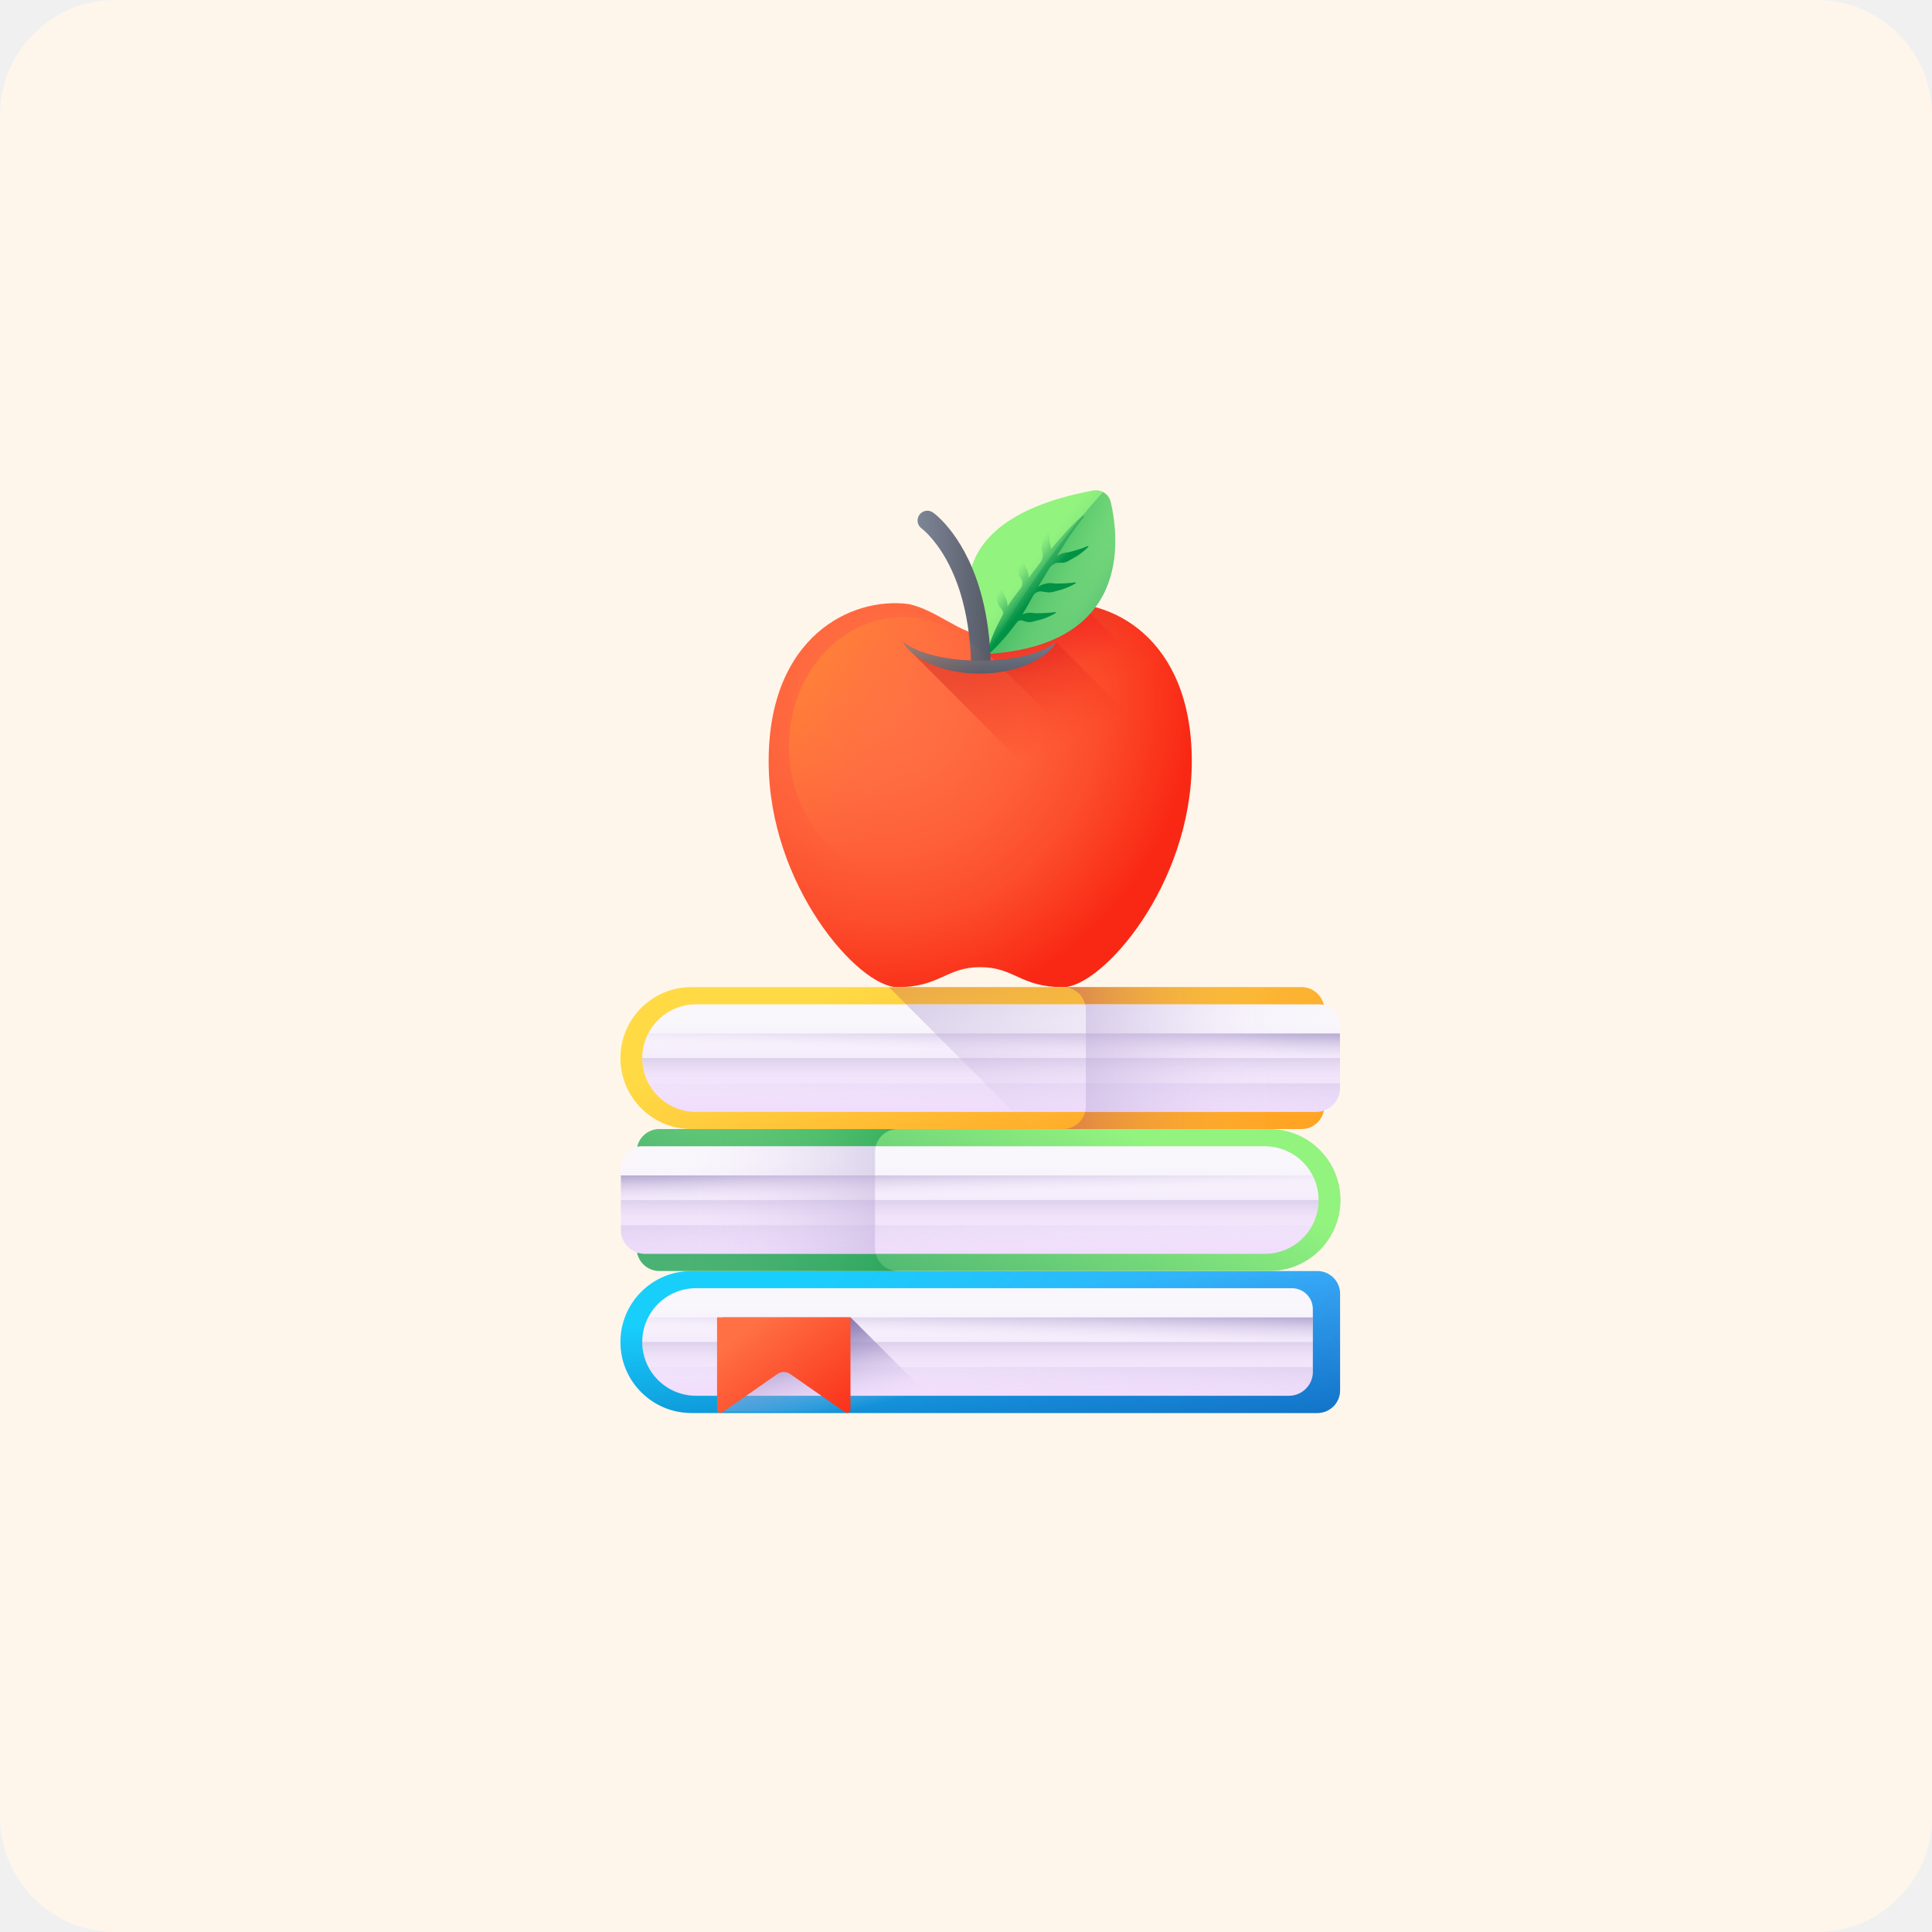
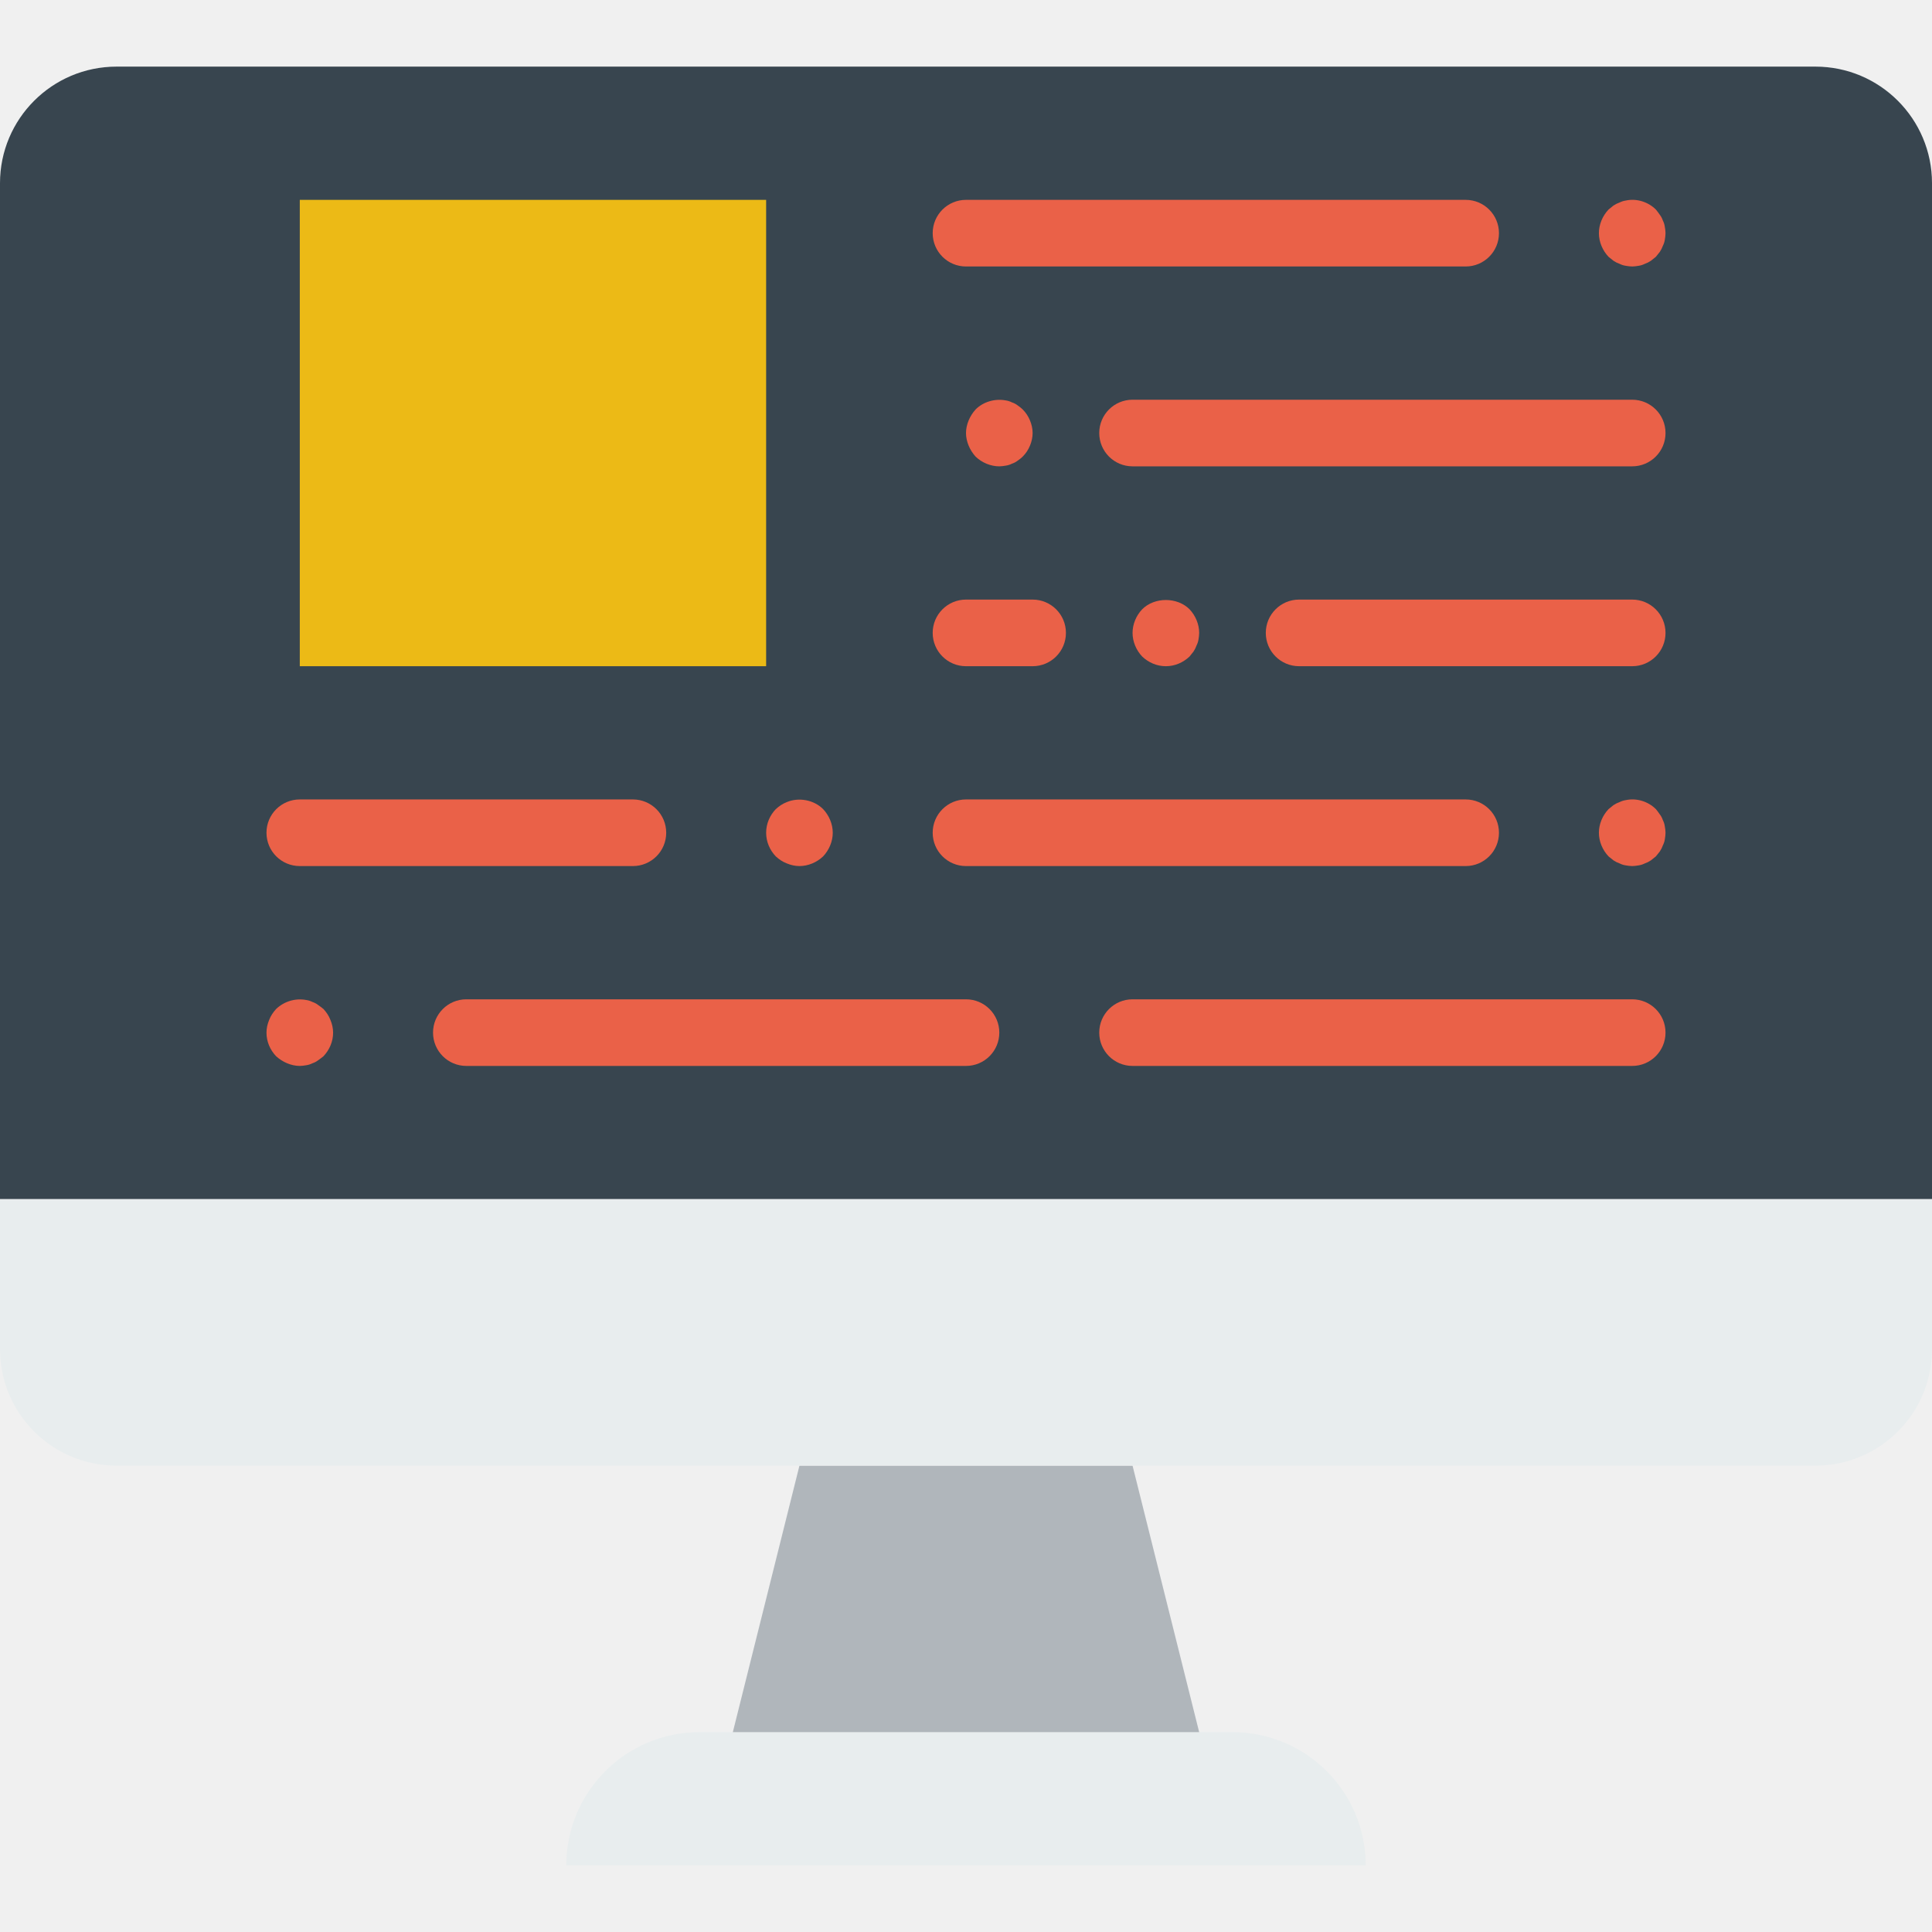
- <svg xmlns="http://www.w3.org/2000/svg" width="67" height="67" viewBox="0 0 67 67" fill="none">
-   <rect width="67" height="67" rx="4" fill="#FFF6EB" />
-   <g clip-path="url(#clip0_170_7054)">
-     <path d="M36.472 20.948C35.525 21.152 34.637 21.989 33.993 21.989C33.349 21.989 32.461 21.152 31.514 20.948C29.506 20.686 26.656 22.089 26.656 26.401C26.656 30.714 29.779 34.234 31.118 34.234C32.605 34.234 32.803 33.54 33.993 33.54C35.183 33.54 35.381 34.234 36.868 34.234C38.207 34.234 41.33 30.714 41.33 26.401C41.33 22.089 38.48 20.686 36.472 20.948Z" fill="url(#paint0_radial_170_7054)" />
-     <path d="M37.496 20.957C37.144 20.907 36.798 20.906 36.474 20.948C35.527 21.152 34.639 21.989 33.995 21.989C33.979 21.989 33.962 21.988 33.945 21.987V23.037L34.823 23.201L40.867 24.328L37.496 20.957Z" fill="url(#paint1_linear_170_7054)" />
-     <path d="M36.47 20.948C35.524 21.152 34.636 21.989 33.992 21.989C33.959 21.989 33.925 21.987 33.891 21.983C34.033 22.323 34.18 22.563 34.232 22.645C34.231 22.65 34.229 22.655 34.228 22.661L34.252 22.675L34.276 22.69L40.872 29.283C41.155 28.39 41.328 27.418 41.328 26.401C41.328 22.089 38.478 20.686 36.47 20.948Z" fill="url(#paint2_linear_170_7054)" />
-     <path d="M34.254 22.674C34.254 22.674 31.227 18.256 37.91 17.009C38.189 16.957 38.458 17.136 38.522 17.413C38.826 18.742 39.195 22.369 34.254 22.674Z" fill="url(#paint3_linear_170_7054)" />
-     <path d="M38.517 17.413C38.482 17.26 38.383 17.137 38.255 17.066C36.041 19.481 34.25 22.675 34.25 22.675C39.191 22.369 38.822 18.743 38.517 17.413Z" fill="url(#paint4_linear_170_7054)" />
-     <path d="M37.415 19.05C37.363 19.068 37.31 19.083 37.258 19.098C37.206 19.113 37.154 19.129 37.101 19.141C37.049 19.155 36.994 19.161 36.941 19.167C36.887 19.174 36.837 19.189 36.788 19.211C36.74 19.235 36.692 19.26 36.645 19.292C36.684 19.229 36.724 19.166 36.763 19.103L36.959 18.797C37.023 18.695 37.094 18.598 37.16 18.496C37.296 18.296 37.439 18.103 37.596 17.918L37.557 17.877L37.417 17.997L37.347 18.058C37.324 18.079 37.303 18.101 37.281 18.122C37.195 18.209 37.104 18.294 37.023 18.386C36.855 18.565 36.696 18.751 36.536 18.937C36.506 18.974 36.476 19.01 36.446 19.047C36.446 19.008 36.444 18.969 36.434 18.93C36.422 18.877 36.409 18.824 36.404 18.77C36.397 18.716 36.394 18.662 36.39 18.608C36.386 18.554 36.381 18.499 36.381 18.444C36.374 18.334 36.378 18.223 36.379 18.109L36.349 18.101C36.3 18.205 36.258 18.313 36.226 18.424C36.209 18.48 36.196 18.536 36.183 18.593C36.172 18.65 36.161 18.708 36.154 18.765C36.146 18.823 36.134 18.882 36.126 18.941C36.118 18.999 36.12 19.058 36.135 19.116C36.138 19.127 36.141 19.139 36.145 19.15C36.182 19.272 36.155 19.405 36.076 19.506L36.075 19.508C35.938 19.684 35.805 19.862 35.671 20.04C35.669 19.985 35.664 19.933 35.656 19.881C35.646 19.828 35.63 19.778 35.605 19.731C35.58 19.683 35.554 19.634 35.535 19.584C35.515 19.533 35.498 19.482 35.481 19.43C35.464 19.379 35.445 19.327 35.431 19.274C35.397 19.168 35.373 19.06 35.346 18.95L35.314 18.95C35.293 19.062 35.279 19.178 35.276 19.293C35.274 19.352 35.276 19.409 35.277 19.468C35.281 19.526 35.285 19.584 35.292 19.642C35.299 19.7 35.302 19.759 35.308 19.819C35.316 19.878 35.333 19.934 35.361 19.986C35.374 20.009 35.388 20.032 35.403 20.054C35.477 20.161 35.469 20.305 35.389 20.408C35.321 20.496 35.252 20.585 35.184 20.674C35.098 20.786 35.018 20.903 34.942 21.022C34.94 20.975 34.935 20.929 34.928 20.884C34.919 20.831 34.902 20.781 34.877 20.733C34.852 20.686 34.826 20.637 34.807 20.587C34.788 20.536 34.771 20.485 34.753 20.433C34.736 20.382 34.718 20.33 34.703 20.277C34.67 20.171 34.646 20.063 34.618 19.953L34.587 19.953C34.565 20.065 34.552 20.18 34.549 20.296C34.546 20.354 34.548 20.412 34.549 20.471C34.553 20.529 34.557 20.587 34.564 20.645C34.571 20.703 34.575 20.762 34.581 20.822C34.588 20.88 34.605 20.937 34.634 20.989C34.663 21.041 34.697 21.09 34.74 21.135C34.789 21.187 34.801 21.262 34.769 21.326C34.684 21.489 34.534 21.786 34.465 21.949C34.371 22.177 34.284 22.41 34.227 22.659L34.275 22.689C34.47 22.523 34.64 22.344 34.802 22.159C34.964 21.975 35.116 21.784 35.26 21.589C35.262 21.585 35.265 21.582 35.267 21.579C35.314 21.516 35.396 21.496 35.468 21.525C35.522 21.547 35.577 21.561 35.631 21.569C35.69 21.578 35.749 21.575 35.807 21.561C35.864 21.546 35.921 21.529 35.978 21.515C36.035 21.502 36.091 21.486 36.147 21.47C36.202 21.45 36.257 21.432 36.311 21.41C36.418 21.366 36.522 21.314 36.62 21.255L36.609 21.225C36.496 21.238 36.386 21.253 36.275 21.258C36.221 21.262 36.166 21.263 36.111 21.265C36.057 21.267 36.003 21.268 35.949 21.267C35.895 21.267 35.84 21.259 35.787 21.253C35.733 21.246 35.681 21.247 35.628 21.257C35.571 21.268 35.514 21.283 35.455 21.305C35.524 21.198 35.589 21.089 35.65 20.977C35.699 20.888 35.765 20.768 35.824 20.663C35.887 20.551 36.014 20.488 36.139 20.514C36.201 20.527 36.264 20.531 36.32 20.54C36.379 20.549 36.438 20.545 36.496 20.532C36.554 20.517 36.611 20.5 36.667 20.486C36.724 20.473 36.78 20.456 36.836 20.44C36.891 20.421 36.946 20.402 37 20.38C37.107 20.337 37.211 20.285 37.309 20.225L37.298 20.196C37.185 20.208 37.075 20.223 36.965 20.228C36.91 20.233 36.855 20.234 36.8 20.235C36.746 20.237 36.692 20.239 36.638 20.238C36.584 20.238 36.529 20.23 36.476 20.223C36.422 20.216 36.37 20.218 36.317 20.228C36.217 20.248 36.117 20.277 36.005 20.341C36.13 20.134 36.254 19.926 36.382 19.721L36.386 19.713C36.462 19.587 36.599 19.507 36.746 19.516C36.788 19.518 36.828 19.517 36.869 19.513C36.928 19.507 36.984 19.489 37.037 19.461C37.089 19.433 37.14 19.401 37.191 19.374C37.243 19.347 37.293 19.317 37.343 19.287C37.392 19.255 37.44 19.223 37.487 19.188C37.58 19.119 37.667 19.043 37.747 18.961L37.729 18.935C37.623 18.976 37.521 19.018 37.415 19.05Z" fill="url(#paint5_linear_170_7054)" />
-     <path d="M34.358 23.081C34.228 23.092 34.095 23.098 33.959 23.098C33.864 23.098 33.77 23.095 33.677 23.089C33.666 22.431 33.594 21.625 33.377 20.818C33.248 20.337 33.067 19.856 32.817 19.406C32.394 18.646 31.966 18.331 31.962 18.328C31.81 18.218 31.775 18.006 31.883 17.854C31.992 17.702 32.202 17.665 32.355 17.773C32.417 17.816 33.535 18.629 34.073 20.783C34.234 21.425 34.343 22.185 34.358 23.081Z" fill="url(#paint6_linear_170_7054)" />
-     <path d="M36.626 22.271C36.528 22.345 36.428 22.406 36.325 22.461C36.219 22.513 36.114 22.56 36.005 22.6C35.789 22.68 35.566 22.738 35.341 22.784C34.892 22.875 34.432 22.913 33.973 22.913C33.515 22.912 33.055 22.875 32.605 22.784C32.38 22.739 32.158 22.679 31.942 22.599C31.832 22.561 31.728 22.511 31.622 22.46C31.572 22.432 31.518 22.406 31.47 22.373C31.417 22.343 31.371 22.306 31.32 22.271C31.389 22.389 31.478 22.494 31.579 22.589L35.945 26.955C36.048 27.066 36.168 27.164 36.294 27.248C36.502 27.387 36.729 27.494 36.964 27.577C37.435 27.742 37.931 27.815 38.427 27.816C38.922 27.815 39.419 27.741 39.89 27.576C40.124 27.492 40.352 27.387 40.56 27.248C40.766 27.109 40.957 26.937 41.08 26.725L36.626 22.271Z" fill="url(#paint7_linear_170_7054)" />
-     <path d="M36.626 22.271C36.504 22.484 36.312 22.656 36.106 22.794C35.899 22.934 35.67 23.039 35.436 23.123C34.966 23.288 34.468 23.361 33.973 23.362C33.478 23.361 32.981 23.288 32.51 23.124C32.276 23.041 32.048 22.933 31.84 22.795C31.634 22.657 31.443 22.483 31.32 22.271C31.371 22.306 31.417 22.343 31.47 22.373C31.518 22.406 31.572 22.432 31.622 22.46C31.728 22.511 31.832 22.561 31.942 22.599C32.158 22.679 32.38 22.739 32.605 22.784C33.055 22.875 33.515 22.912 33.973 22.913C34.433 22.913 34.892 22.875 35.342 22.784C35.566 22.738 35.789 22.68 36.005 22.6C36.114 22.56 36.219 22.513 36.325 22.461C36.428 22.406 36.528 22.345 36.626 22.271Z" fill="url(#paint8_linear_170_7054)" />
-     <path d="M31.324 30.374C33.513 30.374 35.288 28.366 35.288 25.887C35.288 23.409 33.513 21.4 31.324 21.4C29.134 21.4 27.359 23.409 27.359 25.887C27.359 28.366 29.134 30.374 31.324 30.374Z" fill="url(#paint9_linear_170_7054)" />
-     <path d="M46.473 44.866V48.212C46.473 48.648 46.12 49.001 45.685 49.001H23.977C23.298 49.001 22.682 48.725 22.237 48.279C21.791 47.834 21.516 47.218 21.516 46.539C21.516 45.18 22.617 44.078 23.977 44.078H45.685C46.12 44.078 46.473 44.431 46.473 44.866Z" fill="url(#paint10_linear_170_7054)" />
-     <path d="M46.473 44.866V48.212C46.473 48.648 46.12 49.001 45.685 49.001H23.977C23.298 49.001 22.682 48.725 22.237 48.279C21.791 47.834 21.516 47.218 21.516 46.539C21.516 45.18 22.617 44.078 23.977 44.078H45.685C46.12 44.078 46.473 44.431 46.473 44.866Z" fill="url(#paint11_linear_170_7054)" />
-     <path d="M44.698 48.404H24.138C23.108 48.404 22.273 47.569 22.273 46.539C22.273 45.509 23.108 44.674 24.138 44.674H44.803C45.203 44.674 45.528 44.998 45.528 45.398V47.574C45.528 48.032 45.156 48.404 44.698 48.404Z" fill="url(#paint12_linear_170_7054)" />
-     <path d="M22.492 47.41C22.805 48.001 23.426 48.403 24.141 48.403H44.7C45.159 48.403 45.53 48.032 45.53 47.574V47.41H22.492V47.41Z" fill="url(#paint13_linear_170_7054)" />
-     <path d="M24.138 48.404H44.698C45.156 48.404 45.528 48.032 45.528 47.574V46.539H22.273C22.273 47.569 23.108 48.404 24.138 48.404Z" fill="url(#paint14_linear_170_7054)" />
-     <path d="M22.481 45.685C22.349 45.941 22.273 46.232 22.273 46.539C22.273 47.569 23.108 48.404 24.138 48.404H44.698C45.156 48.404 45.528 48.033 45.528 47.575V45.686H22.481V45.685Z" fill="url(#paint15_linear_170_7054)" />
-     <path d="M29.499 45.685L32.77 48.956H25.055V45.685H29.499Z" fill="url(#paint16_linear_170_7054)" />
-     <path d="M24.867 45.685V48.884C24.867 48.978 24.973 49.033 25.049 48.98L26.961 47.648C27.093 47.556 27.268 47.556 27.4 47.648L29.311 48.98C29.388 49.033 29.494 48.978 29.494 48.884V45.685H24.867Z" fill="url(#paint17_linear_170_7054)" />
-     <path d="M22.078 39.943V43.288C22.078 43.724 22.431 44.077 22.866 44.077H44.026C44.706 44.077 45.322 43.801 45.767 43.356C46.212 42.91 46.488 42.295 46.488 41.615C46.488 40.256 45.386 39.154 44.026 39.154H22.866C22.431 39.154 22.078 39.507 22.078 39.943Z" fill="url(#paint18_linear_170_7054)" />
-     <path d="M22.866 39.156H31.134C30.699 39.156 30.346 39.509 30.346 39.944V43.29C30.346 43.726 30.699 44.078 31.134 44.078H22.866C22.431 44.078 22.078 43.726 22.078 43.29V39.944C22.078 39.509 22.431 39.156 22.866 39.156Z" fill="url(#paint19_linear_170_7054)" />
-     <path d="M22.361 43.482H43.862C44.892 43.482 45.727 42.647 45.727 41.617C45.727 40.587 44.892 39.752 43.862 39.752H22.256C21.856 39.752 21.531 40.076 21.531 40.477V42.652C21.531 43.11 21.903 43.482 22.361 43.482Z" fill="url(#paint20_linear_170_7054)" />
-     <path d="M45.511 42.488C45.198 43.079 44.577 43.481 43.862 43.481H22.361C21.903 43.481 21.531 43.11 21.531 42.652V42.488H45.511V42.488Z" fill="url(#paint21_linear_170_7054)" />
-     <path d="M43.862 43.482H22.361C21.903 43.482 21.531 43.111 21.531 42.653V41.617H45.727C45.727 42.647 44.892 43.482 43.862 43.482Z" fill="url(#paint22_linear_170_7054)" />
-     <path d="M45.52 40.762C45.652 41.018 45.727 41.308 45.727 41.616C45.727 42.645 44.892 43.48 43.862 43.48H22.361C21.903 43.48 21.531 43.109 21.531 42.651V40.762H45.52V40.762Z" fill="url(#paint23_linear_170_7054)" />
-     <path d="M22.24 39.752H30.369C30.354 39.813 30.345 39.877 30.345 39.944V43.29C30.345 43.356 30.354 43.42 30.369 43.482H22.345C21.887 43.482 21.516 43.11 21.516 42.652V40.477C21.516 40.076 21.84 39.752 22.24 39.752Z" fill="url(#paint24_linear_170_7054)" />
-     <path d="M45.925 35.021V38.367C45.925 38.802 45.572 39.155 45.137 39.155H23.977C23.298 39.155 22.682 38.879 22.237 38.434C21.791 37.988 21.516 37.373 21.516 36.693C21.516 35.334 22.617 34.232 23.977 34.232H45.137C45.572 34.232 45.925 34.585 45.925 35.021Z" fill="url(#paint25_linear_170_7054)" />
-     <path d="M45.14 39.155C45.575 39.155 45.928 38.802 45.928 38.367V35.021C45.928 34.585 45.575 34.232 45.14 34.232H30.828L35.751 39.155H45.14V39.155Z" fill="url(#paint26_linear_170_7054)" />
-     <path d="M45.135 34.232H36.867C37.303 34.232 37.655 34.585 37.655 35.021V38.367C37.655 38.802 37.302 39.155 36.867 39.155H45.135C45.571 39.155 45.923 38.802 45.923 38.367V35.021C45.923 34.585 45.571 34.232 45.135 34.232Z" fill="url(#paint27_linear_170_7054)" />
-     <path d="M45.64 38.56H24.138C23.108 38.56 22.273 37.725 22.273 36.695C22.273 35.665 23.108 34.83 24.138 34.83H45.745C46.145 34.83 46.469 35.154 46.469 35.555V37.73C46.469 38.188 46.098 38.56 45.64 38.56Z" fill="url(#paint28_linear_170_7054)" />
-     <path d="M22.492 37.566C22.805 38.157 23.426 38.56 24.141 38.56H45.642C46.1 38.56 46.472 38.188 46.472 37.73V37.566H22.492V37.566Z" fill="url(#paint29_linear_170_7054)" />
-     <path d="M24.138 38.558H45.64C46.098 38.558 46.469 38.187 46.469 37.729V36.693H22.273C22.273 37.723 23.108 38.558 24.138 38.558Z" fill="url(#paint30_linear_170_7054)" />
-     <path d="M22.481 35.84C22.349 36.096 22.273 36.386 22.273 36.694C22.273 37.724 23.108 38.559 24.138 38.559H45.64C46.098 38.559 46.469 38.187 46.469 37.729V35.84H22.481V35.84Z" fill="url(#paint31_linear_170_7054)" />
-     <path d="M31.422 34.83L35.151 38.56H45.643C45.737 38.56 45.827 38.543 45.911 38.515C45.92 38.467 45.925 38.418 45.925 38.368V35.022C45.925 34.962 45.918 34.904 45.905 34.848C45.855 34.837 45.802 34.83 45.748 34.83H31.422V34.83Z" fill="url(#paint32_linear_170_7054)" />
-     <path d="M45.762 34.83H37.633C37.648 34.892 37.657 34.956 37.657 35.022V38.368C37.657 38.434 37.648 38.498 37.633 38.56H45.657C46.115 38.56 46.486 38.188 46.486 37.73V35.555C46.486 35.154 46.162 34.83 45.762 34.83Z" fill="url(#paint33_linear_170_7054)" />
+ <svg xmlns="http://www.w3.org/2000/svg" height="800px" width="800px" version="1.1" id="Layer_1" viewBox="0 0 512 512" xml:space="preserve">
+   <g>
+     <path style="fill:#E8EDEE;" d="M361.931,494.345H150.069c0-19.5,15.81-35.31,35.31-35.31h141.241   C346.121,459.034,361.931,474.845,361.931,494.345" />
+     <polygon style="fill:#B0B6BB;" points="317.793,459.034 194.207,459.034 211.862,388.414 300.138,388.414  " />
+     <path style="fill:#38454F;" d="M512,317.793H0V48.552c0-17.064,13.833-30.897,30.897-30.897h450.207   c17.064,0,30.897,13.833,30.897,30.897V317.793z" />
+     <path style="fill:#E8EDEE;" d="M481.103,388.414H30.897C13.833,388.414,0,374.581,0,357.517v-39.724h512v39.724   C512,374.581,498.167,388.414,481.103,388.414" />
+     <g>
+       <path style="fill:#EA6148;" d="M432.552,282.483H300.138c-4.882,0-8.828-3.955-8.828-8.828c0-4.873,3.946-8.828,8.828-8.828    h132.414c4.882,0,8.828,3.955,8.828,8.828C441.379,278.528,437.433,282.483,432.552,282.483" />
+       <path style="fill:#EA6148;" d="M167.724,229.517H79.448c-4.882,0-8.828-3.955-8.828-8.828c0-4.873,3.946-8.828,8.828-8.828h88.276    c4.882,0,8.828,3.955,8.828,8.828C176.552,225.562,172.606,229.517,167.724,229.517" />
+       <path style="fill:#EA6148;" d="M388.414,229.517H256c-4.882,0-8.828-3.955-8.828-8.828c0-4.873,3.946-8.828,8.828-8.828h132.414    c4.882,0,8.828,3.955,8.828,8.828C397.241,225.562,393.295,229.517,388.414,229.517" />
+       <path style="fill:#EA6148;" d="M211.862,229.517c-1.148,0-2.295-0.265-3.354-0.706c-1.148-0.441-2.03-1.059-2.913-1.854    c-1.598-1.677-2.56-3.884-2.56-6.268s0.962-4.59,2.56-6.268c0.883-0.794,1.766-1.412,2.913-1.854    c3.169-1.324,7.15-0.618,9.622,1.854c1.589,1.677,2.56,3.972,2.56,6.268c0,2.295-0.971,4.59-2.56,6.268    C216.452,228.546,214.157,229.517,211.862,229.517" />
+       <path style="fill:#EA6148;" d="M256,282.483H123.586c-4.882,0-8.828-3.955-8.828-8.828c0-4.873,3.946-8.828,8.828-8.828H256    c4.882,0,8.828,3.955,8.828,8.828C264.828,278.528,260.882,282.483,256,282.483" />
+       <path style="fill:#EA6148;" d="M79.448,282.483c-1.148,0-2.295-0.265-3.354-0.706c-1.059-0.441-2.03-1.059-2.913-1.854    c-1.598-1.677-2.56-3.884-2.56-6.268c0-1.148,0.265-2.295,0.706-3.354c0.441-1.148,1.059-2.03,1.854-2.913    c2.119-2.03,5.12-2.913,7.936-2.383c0.627,0.088,1.148,0.265,1.686,0.53c0.521,0.177,1.059,0.441,1.501,0.794    c0.521,0.353,0.971,0.706,1.412,1.059c0.794,0.883,1.412,1.766,1.854,2.913c0.441,1.059,0.706,2.207,0.706,3.354    c0,2.383-0.971,4.59-2.56,6.268c-0.441,0.353-0.892,0.706-1.412,1.059c-0.441,0.353-0.98,0.618-1.501,0.794    c-0.538,0.265-1.059,0.441-1.686,0.53C80.596,282.394,79.978,282.483,79.448,282.483" />
+       <path style="fill:#EA6148;" d="M432.552,229.517c-0.538,0-1.148-0.088-1.677-0.177c-0.618-0.088-1.148-0.265-1.677-0.53    c-0.53-0.177-1.059-0.441-1.598-0.794c-0.433-0.353-0.874-0.706-1.315-1.059c-1.598-1.677-2.56-3.972-2.56-6.268    c0-2.295,0.962-4.59,2.56-6.268l1.315-1.059c0.539-0.353,1.068-0.618,1.598-0.794c0.53-0.265,1.059-0.441,1.677-0.53    c2.825-0.618,5.906,0.353,7.945,2.383c0.353,0.441,0.706,0.883,1.059,1.412c0.353,0.441,0.609,0.971,0.794,1.501    c0.265,0.53,0.441,1.059,0.521,1.677c0.097,0.53,0.185,1.148,0.185,1.677s-0.088,1.148-0.185,1.766    c-0.079,0.53-0.256,1.059-0.521,1.589c-0.185,0.53-0.441,1.059-0.794,1.589c-0.353,0.441-0.706,0.883-1.059,1.324    c-0.441,0.353-0.892,0.706-1.324,1.059c-0.53,0.353-1.068,0.618-1.589,0.794c-0.538,0.265-1.059,0.441-1.686,0.53    C433.699,229.429,433.081,229.517,432.552,229.517" />
+       <path style="fill:#EA6148;" d="M432.552,123.586H300.138c-4.882,0-8.828-3.955-8.828-8.828s3.946-8.828,8.828-8.828h132.414    c4.882,0,8.828,3.955,8.828,8.828S437.433,123.586,432.552,123.586" />
+       <path style="fill:#EA6148;" d="M432.552,176.552h-88.276c-4.882,0-8.828-3.955-8.828-8.828s3.946-8.828,8.828-8.828h88.276    c4.882,0,8.828,3.955,8.828,8.828S437.433,176.552,432.552,176.552" />
+       <path style="fill:#EA6148;" d="M273.655,176.552H256c-4.882,0-8.828-3.955-8.828-8.828s3.946-8.828,8.828-8.828h17.655    c4.882,0,8.828,3.955,8.828,8.828S278.537,176.552,273.655,176.552" />
+       <path style="fill:#EA6148;" d="M388.414,70.621H256c-4.882,0-8.828-3.955-8.828-8.828s3.946-8.828,8.828-8.828h132.414    c4.882,0,8.828,3.955,8.828,8.828S393.295,70.621,388.414,70.621" />
+       <path style="fill:#EA6148;" d="M432.552,70.621c-0.538,0-1.148-0.088-1.677-0.177c-0.618-0.088-1.148-0.265-1.677-0.53    c-0.53-0.177-1.059-0.441-1.598-0.794c-0.433-0.353-0.874-0.706-1.315-1.059c-1.598-1.677-2.56-3.972-2.56-6.268    c0-2.295,0.962-4.59,2.56-6.268l1.315-1.059c0.539-0.353,1.068-0.618,1.598-0.794c0.53-0.265,1.059-0.441,1.677-0.53    c2.825-0.618,5.906,0.353,7.945,2.383c0.353,0.441,0.706,0.883,1.059,1.412c0.353,0.441,0.609,0.971,0.794,1.501    c0.265,0.53,0.441,1.059,0.521,1.677c0.097,0.53,0.185,1.148,0.185,1.677s-0.088,1.148-0.185,1.766    c-0.079,0.53-0.256,1.059-0.521,1.589c-0.185,0.53-0.441,1.059-0.794,1.589c-0.353,0.441-0.706,0.883-1.059,1.324    c-0.441,0.353-0.892,0.706-1.324,1.059c-0.53,0.353-1.068,0.618-1.589,0.794c-0.538,0.265-1.059,0.441-1.686,0.53    C433.699,70.532,433.081,70.621,432.552,70.621" />
+       <path style="fill:#EA6148;" d="M264.828,123.586c-2.295,0-4.599-0.971-6.268-2.56c-0.794-0.883-1.412-1.854-1.854-2.913    S256,115.906,256,114.759c0-1.148,0.265-2.295,0.706-3.354s1.059-2.03,1.854-2.913c2.03-2.03,5.12-2.913,7.936-2.383    c0.627,0.088,1.148,0.265,1.686,0.53c0.521,0.177,1.059,0.441,1.501,0.794c0.521,0.353,0.971,0.706,1.324,1.059    c0.883,0.883,1.501,1.854,1.942,2.913s0.706,2.207,0.706,3.354c0,1.148-0.265,2.295-0.706,3.354s-1.059,2.03-1.942,2.913    c-0.353,0.353-0.803,0.706-1.324,1.059c-0.441,0.353-0.98,0.618-1.501,0.794c-0.538,0.265-1.059,0.441-1.686,0.53    C265.975,123.498,265.357,123.586,264.828,123.586" />
+       <path style="fill:#EA6148;" d="M308.966,176.552c-2.392,0-4.599-0.971-6.268-2.56c-1.598-1.677-2.56-3.972-2.56-6.268    c0-2.295,0.962-4.59,2.56-6.268c3.266-3.266,9.269-3.266,12.535,0c1.589,1.677,2.56,3.972,2.56,6.268    c0,0.618-0.088,1.148-0.185,1.766c-0.079,0.53-0.256,1.059-0.521,1.589c-0.185,0.53-0.441,1.059-0.794,1.589    c-0.353,0.441-0.706,0.883-1.059,1.324C313.556,175.581,311.349,176.552,308.966,176.552" />
+     </g>
+     <polygon style="fill:#ECBA16;" points="79.448,176.552 203.034,176.552 203.034,52.966 79.448,52.966  " />
  </g>
-   <defs>
-     <radialGradient id="paint0_radial_170_7054" cx="0" cy="0" r="1" gradientUnits="userSpaceOnUse" gradientTransform="translate(30.5746 24.3505) scale(10.7717 10.7717)">
-       <stop stop-color="#FF7044" />
-       <stop offset="0.239" stop-color="#FF6C41" />
-       <stop offset="0.473" stop-color="#FE603A" />
-       <stop offset="0.705" stop-color="#FC4D2C" />
-       <stop offset="0.935" stop-color="#FA311A" />
-       <stop offset="1" stop-color="#F92814" />
-     </radialGradient>
-     <linearGradient id="paint1_linear_170_7054" x1="37.228" y1="23.062" x2="36.396" y2="20.17" gradientUnits="userSpaceOnUse">
-       <stop stop-color="#FF1D25" stop-opacity="0" />
-       <stop offset="1" stop-color="#FF1D25" />
-     </linearGradient>
-     <linearGradient id="paint2_linear_170_7054" x1="38.017" y1="23.967" x2="35.155" y2="18.951" gradientUnits="userSpaceOnUse">
-       <stop stop-color="#F92814" stop-opacity="0" />
-       <stop offset="1" stop-color="#C1272D" />
-     </linearGradient>
-     <linearGradient id="paint3_linear_170_7054" x1="35.778" y1="19.497" x2="39.118" y2="22.036" gradientUnits="userSpaceOnUse">
-       <stop stop-color="#92F37F" />
-       <stop offset="1" stop-color="#4AB272" />
-     </linearGradient>
-     <linearGradient id="paint4_linear_170_7054" x1="37.733" y1="20.691" x2="34.834" y2="19.077" gradientUnits="userSpaceOnUse">
-       <stop stop-color="#4AB272" stop-opacity="0" />
-       <stop offset="1" stop-color="#009245" />
-     </linearGradient>
-     <linearGradient id="paint5_linear_170_7054" x1="35.258" y1="19.738" x2="36.07" y2="20.41" gradientUnits="userSpaceOnUse">
-       <stop stop-color="#4AB272" stop-opacity="0" />
-       <stop offset="1" stop-color="#009245" />
-     </linearGradient>
-     <linearGradient id="paint6_linear_170_7054" x1="31.82" y1="20.404" x2="34.358" y2="20.404" gradientUnits="userSpaceOnUse">
-       <stop stop-color="#7E8595" />
-       <stop offset="1" stop-color="#555A66" />
-     </linearGradient>
-     <linearGradient id="paint7_linear_170_7054" x1="36.795" y1="25.784" x2="33.916" y2="19.56" gradientUnits="userSpaceOnUse">
-       <stop stop-color="#F92814" stop-opacity="0" />
-       <stop offset="1" stop-color="#C1272D" />
-     </linearGradient>
-     <linearGradient id="paint8_linear_170_7054" x1="33.973" y1="21.942" x2="33.973" y2="23.539" gradientUnits="userSpaceOnUse">
-       <stop stop-color="#7E8595" />
-       <stop offset="1" stop-color="#555A66" />
-     </linearGradient>
-     <linearGradient id="paint9_linear_170_7054" x1="32.006" y1="26.348" x2="24.211" y2="21.093" gradientUnits="userSpaceOnUse">
-       <stop stop-color="#FF7044" stop-opacity="0" />
-       <stop offset="0.25" stop-color="#FF813A" stop-opacity="0.25" />
-       <stop offset="0.719" stop-color="#FF9A2B" stop-opacity="0.719" />
-       <stop offset="1" stop-color="#FFA425" />
-     </linearGradient>
-     <linearGradient id="paint10_linear_170_7054" x1="29.919" y1="41.855" x2="43.394" y2="55.702" gradientUnits="userSpaceOnUse">
-       <stop stop-color="#18CFFC" />
-       <stop offset="1" stop-color="#4A98F7" />
-     </linearGradient>
-     <linearGradient id="paint11_linear_170_7054" x1="33.918" y1="44.865" x2="34.483" y2="51.359" gradientUnits="userSpaceOnUse">
-       <stop stop-color="#0469BC" stop-opacity="0" />
-       <stop offset="1" stop-color="#0469BC" />
-     </linearGradient>
-     <linearGradient id="paint12_linear_170_7054" x1="33.901" y1="45.235" x2="33.901" y2="48.344" gradientUnits="userSpaceOnUse">
-       <stop stop-color="#F9F7FC" />
-       <stop offset="1" stop-color="#F0DDFC" />
-     </linearGradient>
-     <linearGradient id="paint13_linear_170_7054" x1="33.975" y1="48.44" x2="34.142" y2="44.132" gradientUnits="userSpaceOnUse">
-       <stop stop-color="#F0DDFC" stop-opacity="0" />
-       <stop offset="0.289" stop-color="#C8B7E0" stop-opacity="0.289" />
-       <stop offset="0.592" stop-color="#A595C8" stop-opacity="0.592" />
-       <stop offset="0.84" stop-color="#8F81B8" stop-opacity="0.84" />
-       <stop offset="1" stop-color="#8779B3" />
-     </linearGradient>
-     <linearGradient id="paint14_linear_170_7054" x1="33.901" y1="47.453" x2="33.901" y2="45.277" gradientUnits="userSpaceOnUse">
-       <stop stop-color="#F0DDFC" stop-opacity="0" />
-       <stop offset="0.289" stop-color="#C8B7E0" stop-opacity="0.289" />
-       <stop offset="0.592" stop-color="#A595C8" stop-opacity="0.592" />
-       <stop offset="0.84" stop-color="#8F81B8" stop-opacity="0.84" />
-       <stop offset="1" stop-color="#8779B3" />
-     </linearGradient>
-     <linearGradient id="paint15_linear_170_7054" x1="33.921" y1="46.362" x2="33.962" y2="44.939" gradientUnits="userSpaceOnUse">
-       <stop stop-color="#F0DDFC" stop-opacity="0" />
-       <stop offset="0.289" stop-color="#C8B7E0" stop-opacity="0.289" />
-       <stop offset="0.592" stop-color="#A595C8" stop-opacity="0.592" />
-       <stop offset="0.84" stop-color="#8F81B8" stop-opacity="0.84" />
-       <stop offset="1" stop-color="#8779B3" />
-     </linearGradient>
-     <linearGradient id="paint16_linear_170_7054" x1="28.939" y1="49.064" x2="28.171" y2="46.037" gradientUnits="userSpaceOnUse">
-       <stop stop-color="#F0DDFC" stop-opacity="0" />
-       <stop offset="0.289" stop-color="#C8B7E0" stop-opacity="0.289" />
-       <stop offset="0.592" stop-color="#A595C8" stop-opacity="0.592" />
-       <stop offset="0.84" stop-color="#8F81B8" stop-opacity="0.84" />
-       <stop offset="1" stop-color="#8779B3" />
-     </linearGradient>
-     <linearGradient id="paint17_linear_170_7054" x1="26.13" y1="45.938" x2="29.26" y2="50.01" gradientUnits="userSpaceOnUse">
-       <stop stop-color="#FF7044" />
-       <stop offset="1" stop-color="#F92814" />
-     </linearGradient>
-     <linearGradient id="paint18_linear_170_7054" x1="35.75" y1="37.785" x2="32.048" y2="45.807" gradientUnits="userSpaceOnUse">
-       <stop stop-color="#92F37F" />
-       <stop offset="1" stop-color="#4AB272" />
-     </linearGradient>
-     <linearGradient id="paint19_linear_170_7054" x1="23.728" y1="41.617" x2="34.565" y2="41.617" gradientUnits="userSpaceOnUse">
-       <stop stop-color="#4AB272" stop-opacity="0" />
-       <stop offset="1" stop-color="#009245" />
-     </linearGradient>
-     <linearGradient id="paint20_linear_170_7054" x1="33.629" y1="40.313" x2="33.629" y2="43.423" gradientUnits="userSpaceOnUse">
-       <stop stop-color="#F9F7FC" />
-       <stop offset="1" stop-color="#F0DDFC" />
-     </linearGradient>
-     <linearGradient id="paint21_linear_170_7054" x1="33.558" y1="43.53" x2="33.387" y2="39.135" gradientUnits="userSpaceOnUse">
-       <stop stop-color="#F0DDFC" stop-opacity="0" />
-       <stop offset="0.289" stop-color="#C8B7E0" stop-opacity="0.289" />
-       <stop offset="0.592" stop-color="#A595C8" stop-opacity="0.592" />
-       <stop offset="0.84" stop-color="#8F81B8" stop-opacity="0.84" />
-       <stop offset="1" stop-color="#8779B3" />
-     </linearGradient>
-     <linearGradient id="paint22_linear_170_7054" x1="33.629" y1="42.531" x2="33.629" y2="40.355" gradientUnits="userSpaceOnUse">
-       <stop stop-color="#F0DDFC" stop-opacity="0" />
-       <stop offset="0.289" stop-color="#C8B7E0" stop-opacity="0.289" />
-       <stop offset="0.592" stop-color="#A595C8" stop-opacity="0.592" />
-       <stop offset="0.84" stop-color="#8F81B8" stop-opacity="0.84" />
-       <stop offset="1" stop-color="#8779B3" />
-     </linearGradient>
-     <linearGradient id="paint23_linear_170_7054" x1="33.609" y1="41.432" x2="33.567" y2="39.998" gradientUnits="userSpaceOnUse">
-       <stop stop-color="#F0DDFC" stop-opacity="0" />
-       <stop offset="0.289" stop-color="#C8B7E0" stop-opacity="0.289" />
-       <stop offset="0.592" stop-color="#A595C8" stop-opacity="0.592" />
-       <stop offset="0.84" stop-color="#8F81B8" stop-opacity="0.84" />
-       <stop offset="1" stop-color="#8779B3" />
-     </linearGradient>
-     <linearGradient id="paint24_linear_170_7054" x1="23.822" y1="41.617" x2="39.251" y2="41.617" gradientUnits="userSpaceOnUse">
-       <stop stop-color="#F0DDFC" stop-opacity="0" />
-       <stop offset="0.289" stop-color="#C8B7E0" stop-opacity="0.289" />
-       <stop offset="0.592" stop-color="#A595C8" stop-opacity="0.592" />
-       <stop offset="0.84" stop-color="#8F81B8" stop-opacity="0.84" />
-       <stop offset="1" stop-color="#8779B3" />
-     </linearGradient>
-     <linearGradient id="paint25_linear_170_7054" x1="32.254" y1="32.863" x2="35.956" y2="40.885" gradientUnits="userSpaceOnUse">
-       <stop stop-color="#FFDA45" />
-       <stop offset="1" stop-color="#FFA425" />
-     </linearGradient>
-     <linearGradient id="paint26_linear_170_7054" x1="39.769" y1="38.705" x2="35.565" y2="26.187" gradientUnits="userSpaceOnUse">
-       <stop stop-color="#FFDA45" stop-opacity="0" />
-       <stop offset="1" stop-color="#B53759" />
-     </linearGradient>
-     <linearGradient id="paint27_linear_170_7054" x1="44.274" y1="36.694" x2="33.437" y2="36.694" gradientUnits="userSpaceOnUse">
-       <stop stop-color="#FFDA45" stop-opacity="0" />
-       <stop offset="1" stop-color="#B53759" />
-     </linearGradient>
-     <linearGradient id="paint28_linear_170_7054" x1="34.371" y1="35.392" x2="34.371" y2="38.501" gradientUnits="userSpaceOnUse">
-       <stop stop-color="#F9F7FC" />
-       <stop offset="1" stop-color="#F0DDFC" />
-     </linearGradient>
-     <linearGradient id="paint29_linear_170_7054" x1="34.445" y1="38.608" x2="34.616" y2="34.213" gradientUnits="userSpaceOnUse">
-       <stop stop-color="#F0DDFC" stop-opacity="0" />
-       <stop offset="0.289" stop-color="#C8B7E0" stop-opacity="0.289" />
-       <stop offset="0.592" stop-color="#A595C8" stop-opacity="0.592" />
-       <stop offset="0.84" stop-color="#8F81B8" stop-opacity="0.84" />
-       <stop offset="1" stop-color="#8779B3" />
-     </linearGradient>
-     <linearGradient id="paint30_linear_170_7054" x1="34.371" y1="37.607" x2="34.371" y2="35.432" gradientUnits="userSpaceOnUse">
-       <stop stop-color="#F0DDFC" stop-opacity="0" />
-       <stop offset="0.289" stop-color="#C8B7E0" stop-opacity="0.289" />
-       <stop offset="0.592" stop-color="#A595C8" stop-opacity="0.592" />
-       <stop offset="0.84" stop-color="#8F81B8" stop-opacity="0.84" />
-       <stop offset="1" stop-color="#8779B3" />
-     </linearGradient>
-     <linearGradient id="paint31_linear_170_7054" x1="34.392" y1="36.511" x2="34.434" y2="35.077" gradientUnits="userSpaceOnUse">
-       <stop stop-color="#F0DDFC" stop-opacity="0" />
-       <stop offset="0.289" stop-color="#C8B7E0" stop-opacity="0.289" />
-       <stop offset="0.592" stop-color="#A595C8" stop-opacity="0.592" />
-       <stop offset="0.84" stop-color="#8F81B8" stop-opacity="0.84" />
-       <stop offset="1" stop-color="#8779B3" />
-     </linearGradient>
-     <linearGradient id="paint32_linear_170_7054" x1="40.947" y1="38.569" x2="31.881" y2="23.761" gradientUnits="userSpaceOnUse">
-       <stop stop-color="#F0DDFC" stop-opacity="0" />
-       <stop offset="0.289" stop-color="#C8B7E0" stop-opacity="0.289" />
-       <stop offset="0.592" stop-color="#A595C8" stop-opacity="0.592" />
-       <stop offset="0.84" stop-color="#8F81B8" stop-opacity="0.84" />
-       <stop offset="1" stop-color="#8779B3" />
-     </linearGradient>
-     <linearGradient id="paint33_linear_170_7054" x1="44.18" y1="36.695" x2="28.751" y2="36.695" gradientUnits="userSpaceOnUse">
-       <stop stop-color="#F0DDFC" stop-opacity="0" />
-       <stop offset="0.289" stop-color="#C8B7E0" stop-opacity="0.289" />
-       <stop offset="0.592" stop-color="#A595C8" stop-opacity="0.592" />
-       <stop offset="0.84" stop-color="#8F81B8" stop-opacity="0.84" />
-       <stop offset="1" stop-color="#8779B3" />
-     </linearGradient>
-     <clipPath id="clip0_170_7054">
-       <rect width="32" height="32" fill="white" transform="translate(18 17)" />
-     </clipPath>
-   </defs>
</svg>
